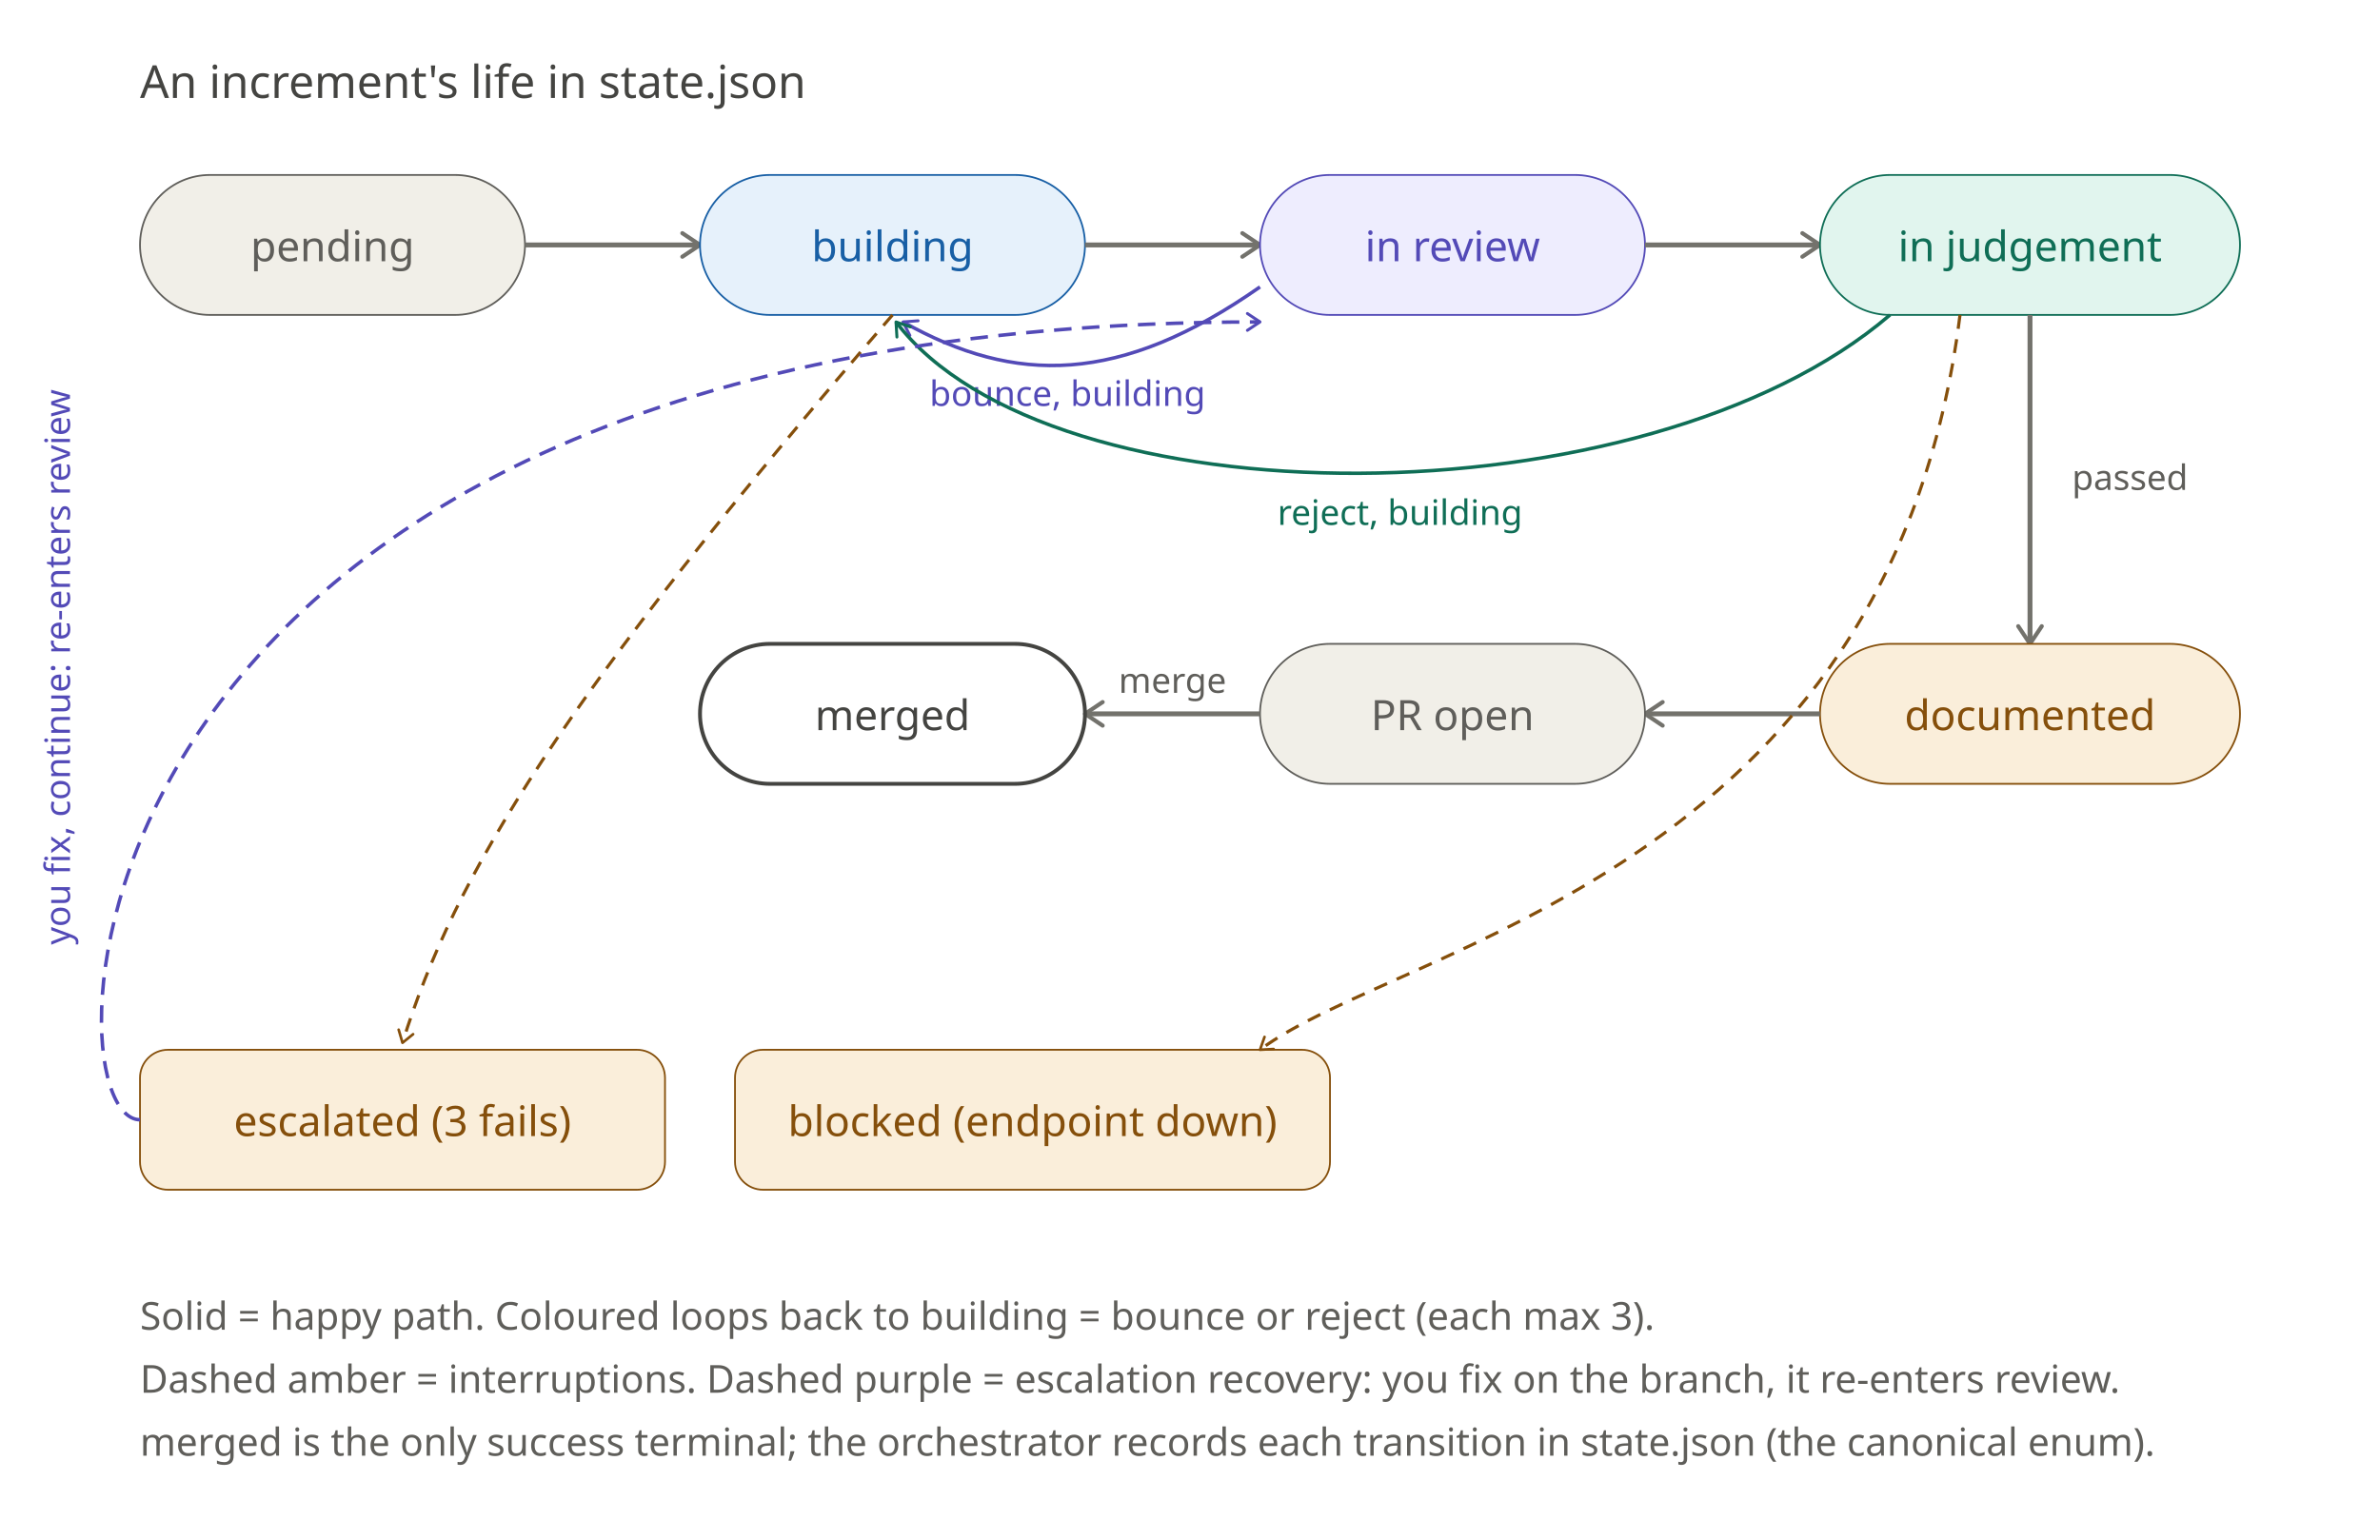
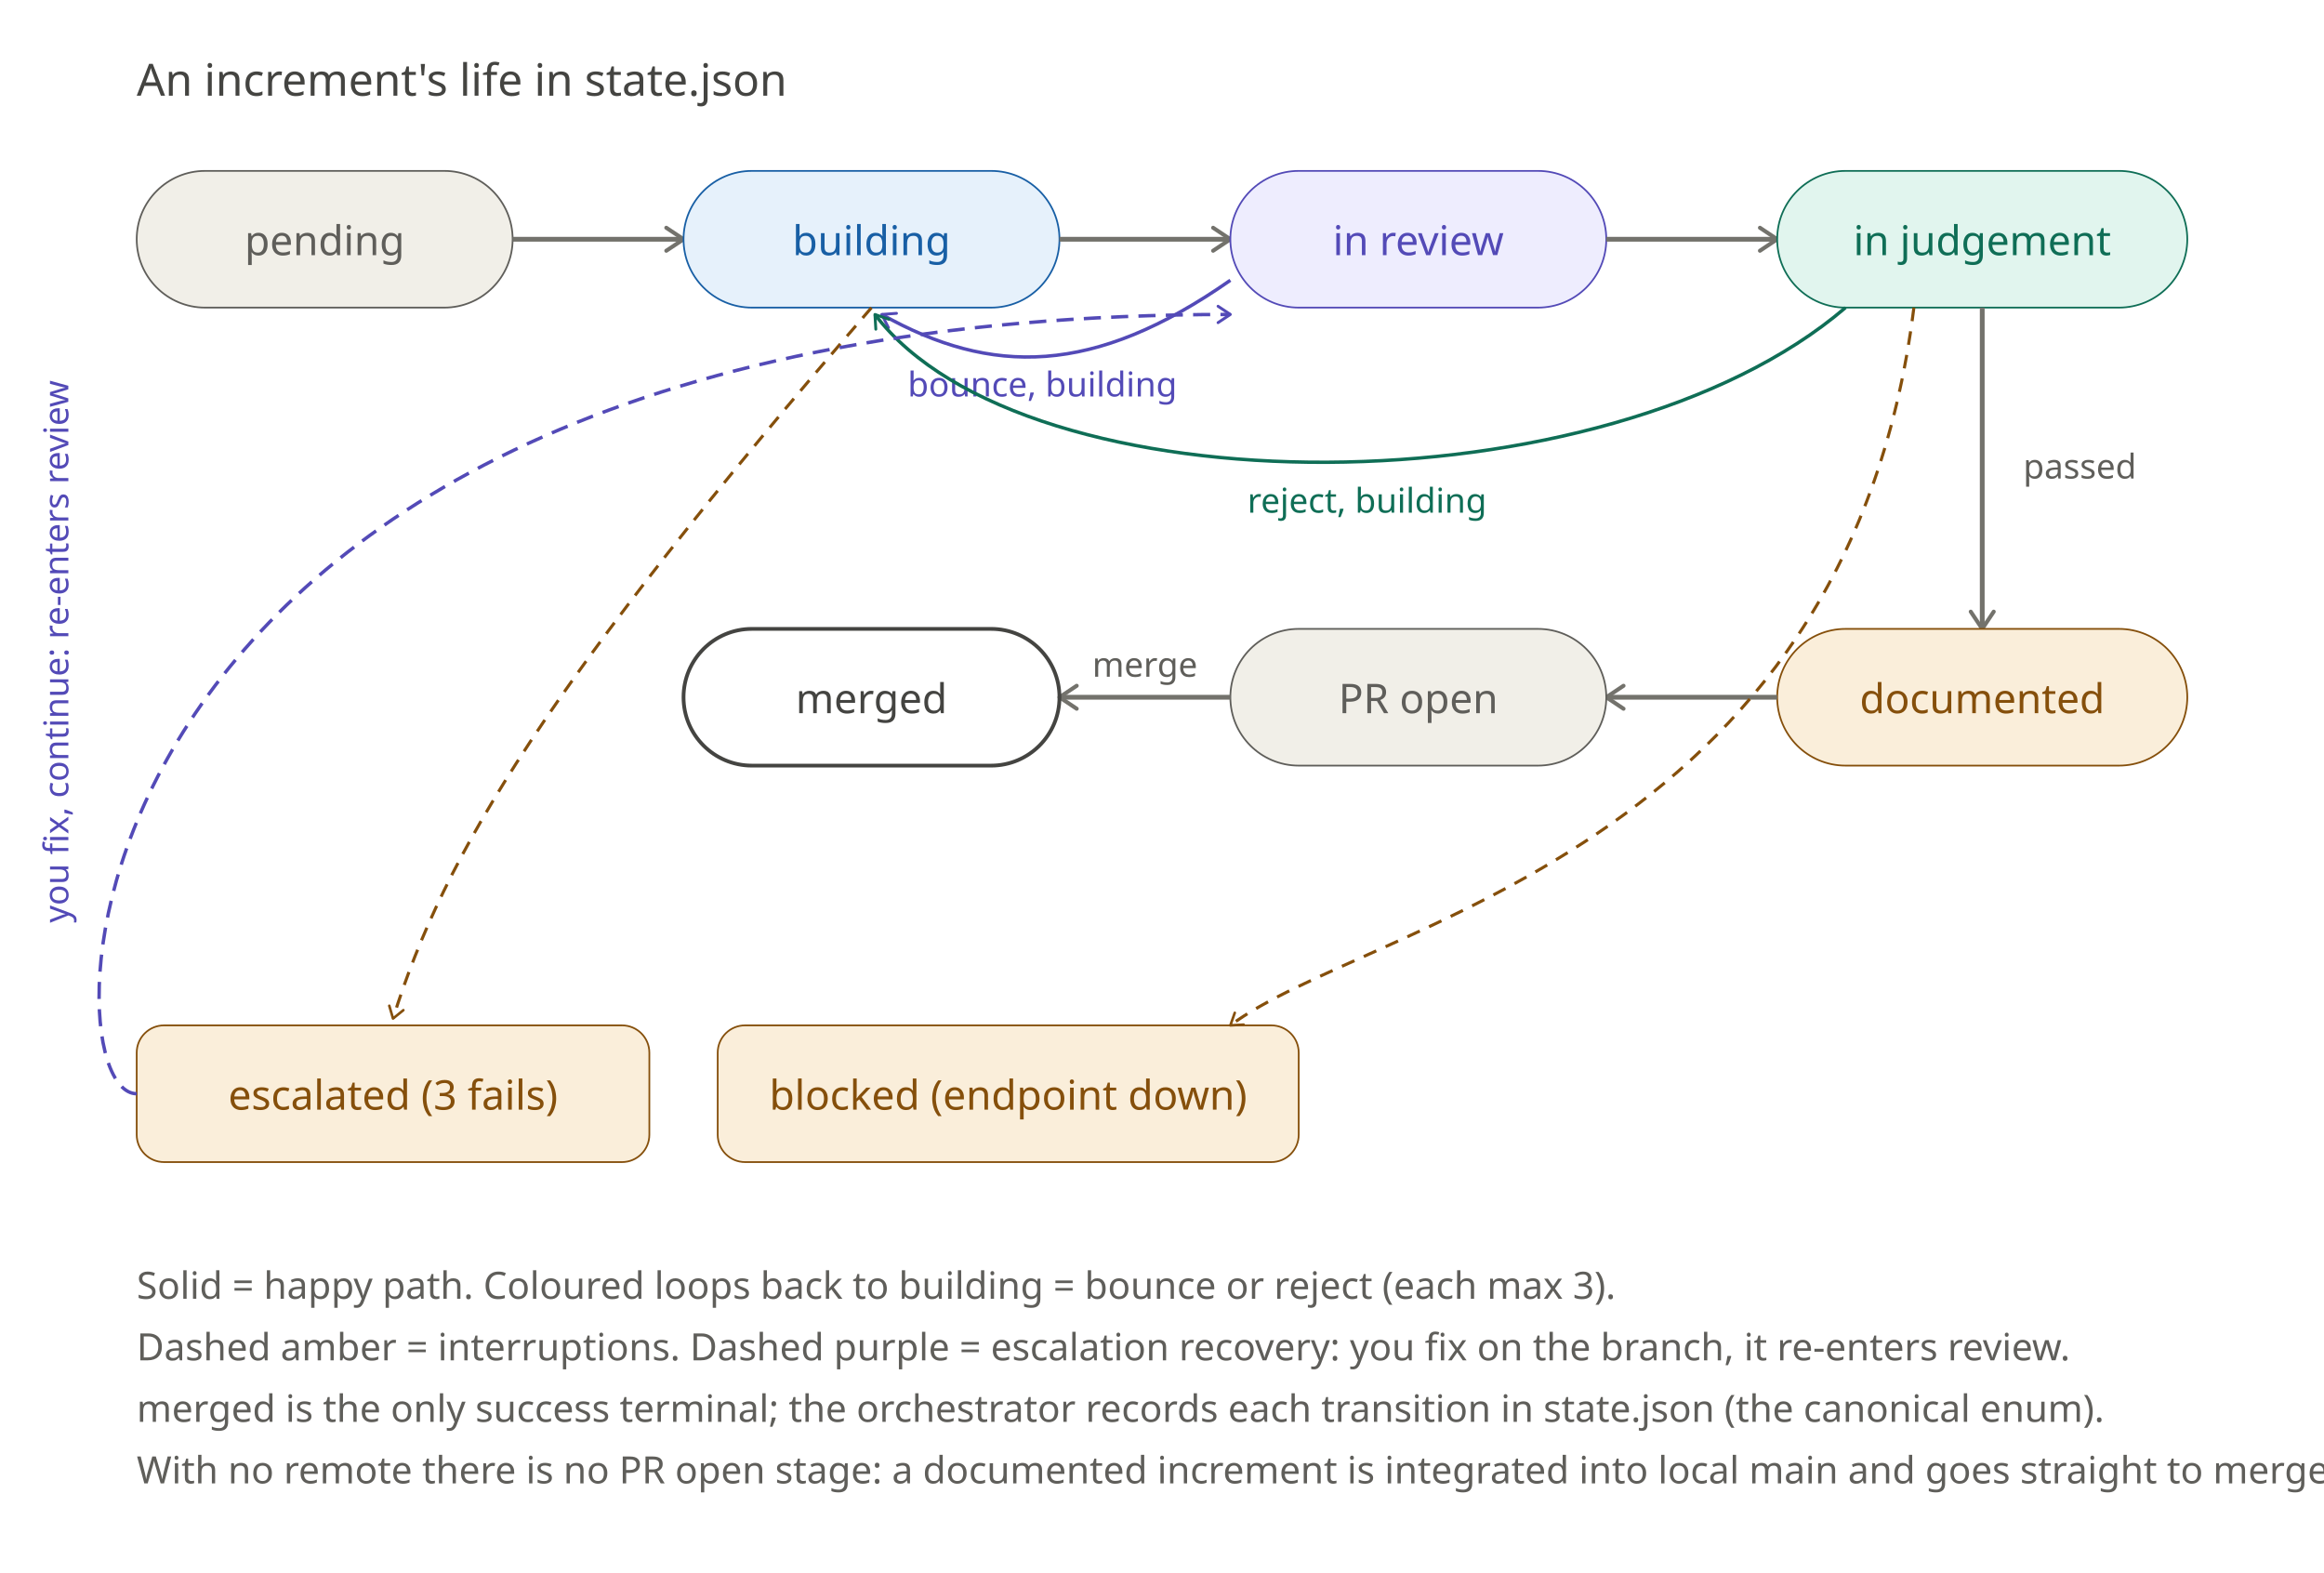
- <svg xmlns="http://www.w3.org/2000/svg" width="680" viewBox="0 0 680 440" role="img" font-family="sans-serif">
+ <svg xmlns="http://www.w3.org/2000/svg" width="680" viewBox="0 0 680 460" role="img" font-family="sans-serif">
  <defs>
    <marker id="arrow" viewBox="0 0 10 10" refX="8" refY="5" markerWidth="6" markerHeight="6" orient="auto-start-reverse">
      <path d="M2 1L8 5L2 9" fill="none" stroke="context-stroke" stroke-width="1.4" stroke-linecap="round" stroke-linejoin="round" />
    </marker>
  </defs>
  <text x="40" y="28" fill="#444441" font-size="13" font-weight="500">An increment's life in state.json</text>
  <rect x="40" y="50" width="110" height="40" rx="20" fill="#F1EFE8" stroke="#5F5E5A" stroke-width="0.5" />
  <text x="95" y="70" text-anchor="middle" dominant-baseline="central" fill="#5F5E5A" font-size="12">pending</text>
  <line x1="150" y1="70" x2="200" y2="70" stroke="#73726c" stroke-width="1.4" marker-end="url(#arrow)" />
  <rect x="200" y="50" width="110" height="40" rx="20" fill="#E6F1FB" stroke="#185FA5" stroke-width="0.5" />
  <text x="255" y="70" text-anchor="middle" dominant-baseline="central" fill="#185FA5" font-size="12">building</text>
  <line x1="310" y1="70" x2="360" y2="70" stroke="#73726c" stroke-width="1.4" marker-end="url(#arrow)" />
  <rect x="360" y="50" width="110" height="40" rx="20" fill="#EEEDFE" stroke="#534AB7" stroke-width="0.5" />
  <text x="415" y="70" text-anchor="middle" dominant-baseline="central" fill="#534AB7" font-size="12">in review</text>
  <line x1="470" y1="70" x2="520" y2="70" stroke="#73726c" stroke-width="1.4" marker-end="url(#arrow)" />
  <rect x="520" y="50" width="120" height="40" rx="20" fill="#E1F5EE" stroke="#0F6E56" stroke-width="0.5" />
  <text x="580" y="70" text-anchor="middle" dominant-baseline="central" fill="#0F6E56" font-size="12">in judgement</text>
  <path d="M360 82 C320 110, 290 110, 258 92" fill="none" stroke="#534AB7" stroke-width="1" marker-end="url(#arrow)" />
  <text x="305" y="116" text-anchor="middle" font-size="10" fill="#534AB7">bounce, building</text>
  <path d="M540 90 C470 150, 300 150, 256 92" fill="none" stroke="#0F6E56" stroke-width="1" marker-end="url(#arrow)" />
  <text x="400" y="150" text-anchor="middle" font-size="10" fill="#0F6E56">reject, building</text>
  <line x1="580" y1="90" x2="580" y2="184" stroke="#73726c" stroke-width="1.4" marker-end="url(#arrow)" />
  <text x="592" y="140" font-size="10" fill="#5F5E5A">passed</text>
  <rect x="520" y="184" width="120" height="40" rx="20" fill="#FAEEDA" stroke="#854F0B" stroke-width="0.5" />
  <text x="580" y="204" text-anchor="middle" dominant-baseline="central" fill="#854F0B" font-size="12">documented</text>
  <line x1="520" y1="204" x2="470" y2="204" stroke="#73726c" stroke-width="1.4" marker-end="url(#arrow)" />
  <rect x="360" y="184" width="110" height="40" rx="20" fill="#F1EFE8" stroke="#5F5E5A" stroke-width="0.5" />
  <text x="415" y="204" text-anchor="middle" dominant-baseline="central" fill="#5F5E5A" font-size="12">PR open</text>
  <line x1="360" y1="204" x2="310" y2="204" stroke="#73726c" stroke-width="1.4" marker-end="url(#arrow)" />
  <text x="335" y="198" text-anchor="middle" font-size="10" fill="#5F5E5A">merge</text>
  <rect x="200" y="184" width="110" height="40" rx="20" fill="none" stroke="#444441" stroke-width="1.1" />
  <text x="255" y="204" text-anchor="middle" dominant-baseline="central" fill="#444441" font-size="12">merged</text>
  <rect x="40" y="300" width="150" height="40" rx="8" fill="#FAEEDA" stroke="#854F0B" stroke-width="0.5" />
  <text x="115" y="320" text-anchor="middle" dominant-baseline="central" fill="#854F0B" font-size="12">escalated (3 fails)</text>
  <rect x="210" y="300" width="170" height="40" rx="8" fill="#FAEEDA" stroke="#854F0B" stroke-width="0.5" />
  <text x="295" y="320" text-anchor="middle" dominant-baseline="central" fill="#854F0B" font-size="12">blocked (endpoint down)</text>
  <path d="M255 90 C160 200, 130 250, 115 298" fill="none" stroke="#854F0B" stroke-width="0.9" stroke-dasharray="4 3" marker-end="url(#arrow)" />
  <path d="M560 90 C540 250, 400 270, 360 300" fill="none" stroke="#854F0B" stroke-width="0.9" stroke-dasharray="4 3" marker-end="url(#arrow)" />
  <text x="40" y="380" fill="#5F5E5A" font-size="11">Solid = happy path. Coloured loops back to building = bounce or reject (each max 3).</text>
  <text x="40" y="398" fill="#5F5E5A" font-size="11">Dashed amber = interruptions. Dashed purple = escalation recovery: you fix on the branch, it re-enters review.</text>
  <text x="40" y="416" fill="#5F5E5A" font-size="11">merged is the only success terminal; the orchestrator records each transition in state.json (the canonical enum).</text>
+   <text x="40" y="434" fill="#5F5E5A" font-size="11">With no remote there is no PR open stage: a documented increment is integrated into local main and goes straight to merged.</text>
  <path d="M40 320 C12 320, 12 92, 360 92" fill="none" stroke="#534AB7" stroke-width="1" stroke-dasharray="5 3" marker-end="url(#arrow)" />
  <text x="20" y="270" fill="#534AB7" font-size="10" transform="rotate(-90 20 270)">you fix, continue: re-enters review</text>
</svg>
